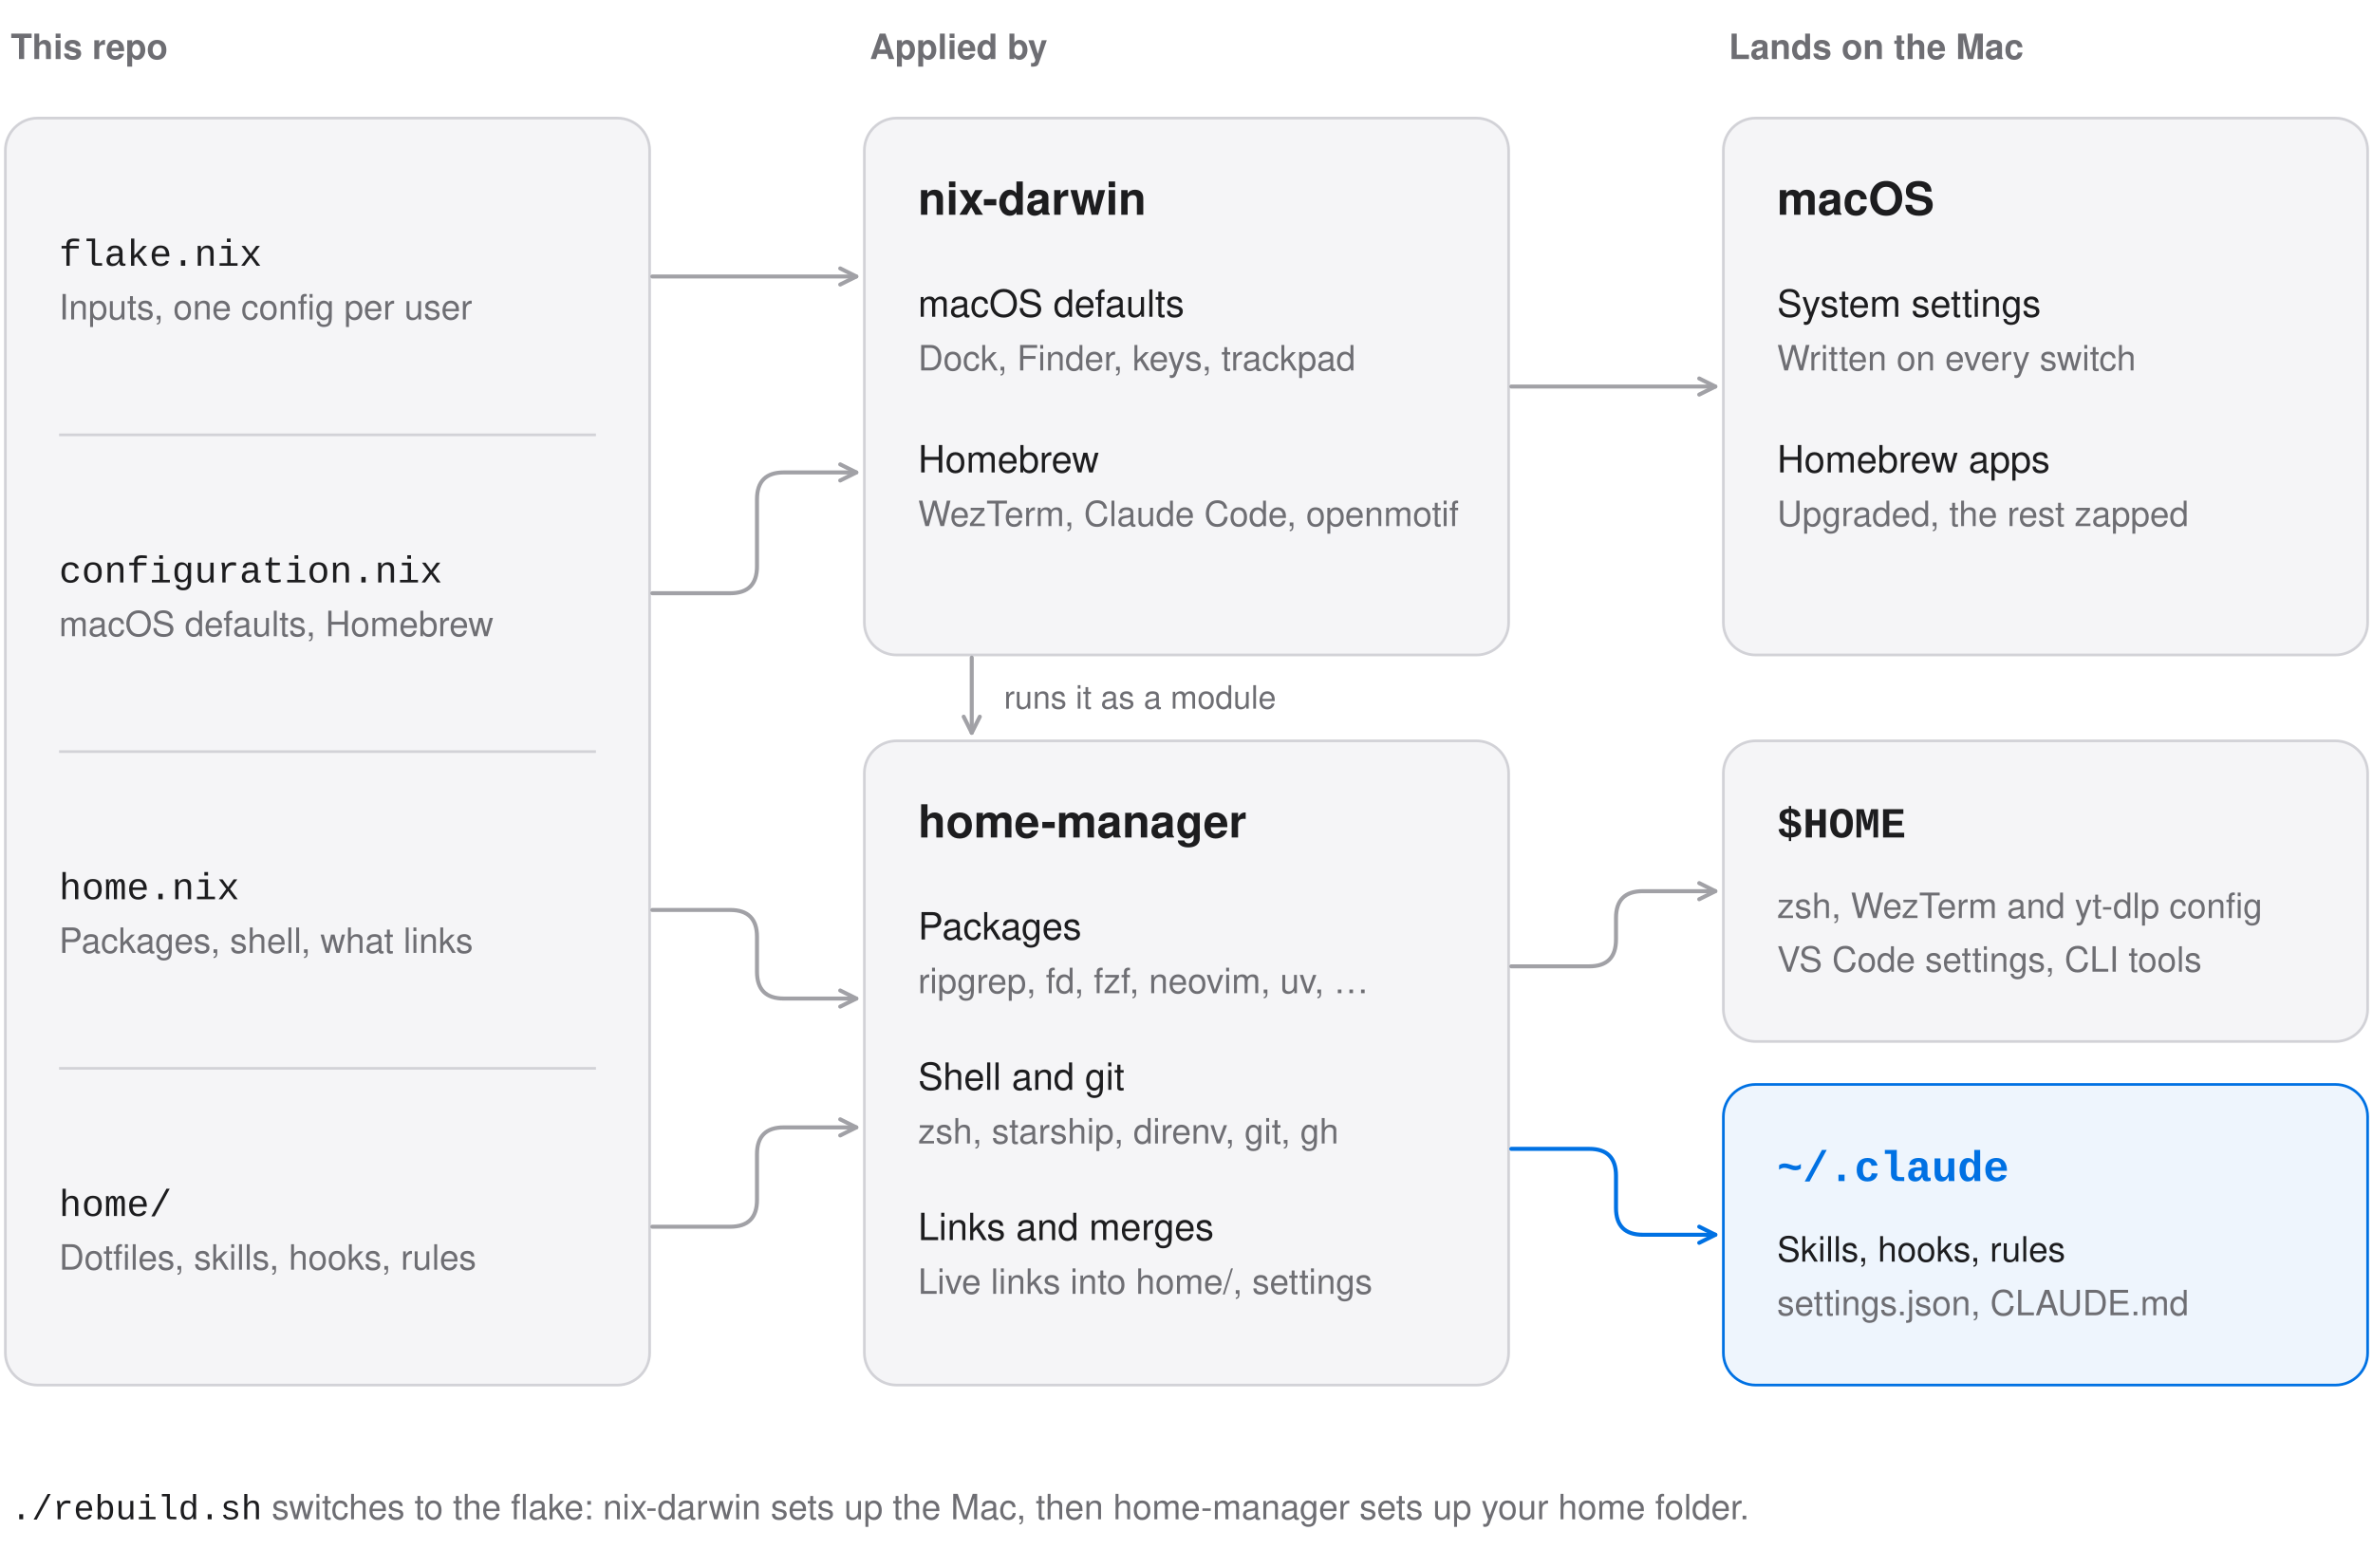
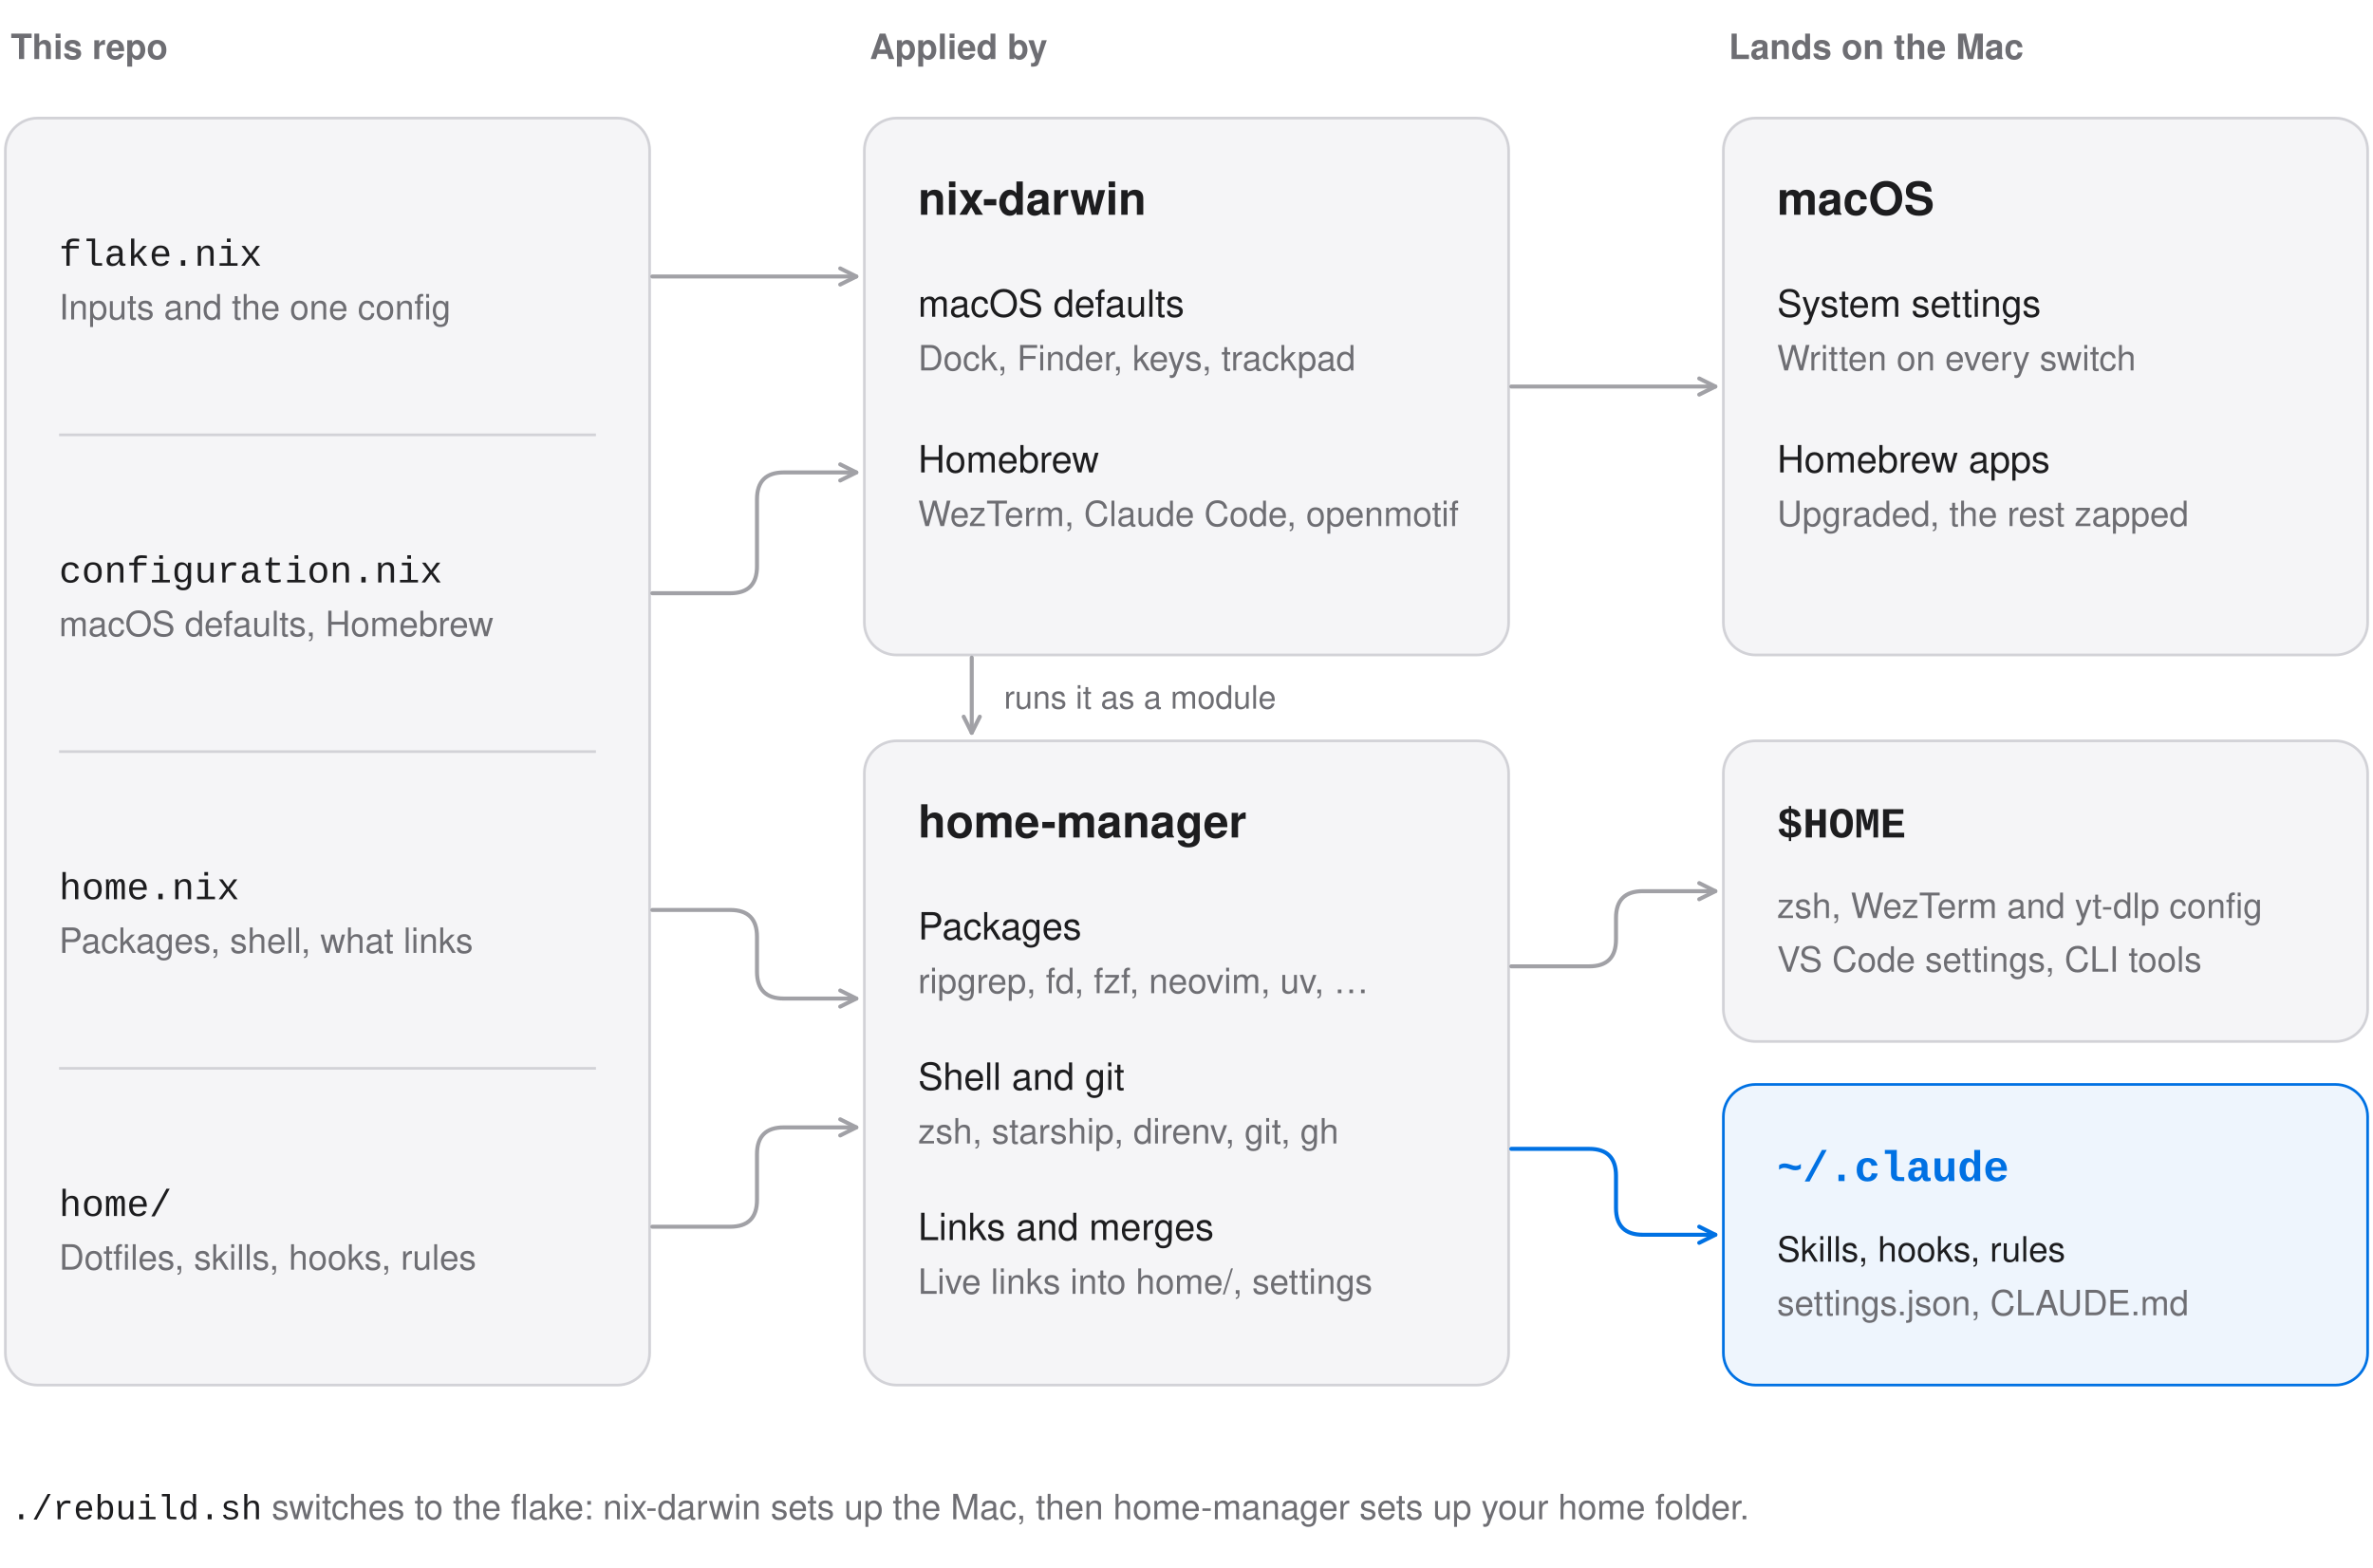
<svg xmlns="http://www.w3.org/2000/svg" viewBox="-2 0 884 584" width="884" height="584" role="img" aria-labelledby="title desc">
  <style>
    .sans { font-family: -apple-system, BlinkMacSystemFont, "Segoe UI", Helvetica, Arial, sans-serif; }
    .mono { font-family: ui-monospace, SFMono-Regular, Menlo, Consolas, "Liberation Mono", monospace; }
    .t { fill: #1d1d1f; }
    .m { fill: #6e6e73; }
    .a { fill: #0071e3; }
  </style>
  <defs>
    <marker id="h" viewBox="0 0 8 8" refX="7" refY="4" markerWidth="8" markerHeight="8" markerUnits="userSpaceOnUse" orient="auto">
      <path d="M1 1 L7 4 L1 7" fill="none" stroke="#a1a1a6" stroke-width="1.5" stroke-linecap="round" stroke-linejoin="round" />
    </marker>
    <marker id="ha" viewBox="0 0 8 8" refX="7" refY="4" markerWidth="8" markerHeight="8" markerUnits="userSpaceOnUse" orient="auto">
      <path d="M1 1 L7 4 L1 7" fill="none" stroke="#0071e3" stroke-width="1.5" stroke-linecap="round" stroke-linejoin="round" />
    </marker>
  </defs>
  <text x="2" y="22" class="sans m" font-size="13" font-weight="600">This repo</text>
  <text x="322" y="22" class="sans m" font-size="13" font-weight="600">Applied by</text>
  <text x="642" y="22" class="sans m" font-size="13" font-weight="600">Lands on the Mac</text>
  <rect x="0" y="44" width="240" height="472" rx="12" fill="#f5f5f7" stroke="#d2d2d7" stroke-width="1" />
  <text x="20" y="99" class="mono t" font-size="14" font-weight="400">flake.nix</text>
-   <text x="20" y="119" class="sans m" font-size="13">Inputs, one config per user</text>
+   <text x="20" y="119" class="sans m" font-size="13">Inputs and the one config</text>
  <text x="20" y="217" class="mono t" font-size="14" font-weight="400">configuration.nix</text>
  <text x="20" y="237" class="sans m" font-size="13">macOS defaults, Homebrew</text>
  <line x1="20" y1="162" x2="220" y2="162" stroke="#d2d2d7" stroke-width="1" />
  <text x="20" y="335" class="mono t" font-size="14" font-weight="400">home.nix</text>
  <text x="20" y="355" class="sans m" font-size="13">Packages, shell, what links</text>
  <line x1="20" y1="280" x2="220" y2="280" stroke="#d2d2d7" stroke-width="1" />
  <text x="20" y="453" class="mono t" font-size="14" font-weight="400">home/</text>
  <text x="20" y="473" class="sans m" font-size="13">Dotfiles, skills, hooks, rules</text>
  <line x1="20" y1="398" x2="220" y2="398" stroke="#d2d2d7" stroke-width="1" />
  <rect x="320" y="44" width="240" height="200" rx="12" fill="#f5f5f7" stroke="#d2d2d7" stroke-width="1" />
  <text x="340" y="80" class="sans t" font-size="17" font-weight="600">nix-darwin</text>
  <text x="340" y="118" class="sans t" font-size="14" font-weight="500">macOS defaults</text>
  <text x="340" y="138" class="sans m" font-size="13">Dock, Finder, keys, trackpad</text>
  <text x="340" y="176" class="sans t" font-size="14" font-weight="500">Homebrew</text>
  <text x="340" y="196" class="sans m" font-size="13">WezTerm, Claude Code, openmotif</text>
  <rect x="320" y="276" width="240" height="240" rx="12" fill="#f5f5f7" stroke="#d2d2d7" stroke-width="1" />
  <text x="340" y="312" class="sans t" font-size="17" font-weight="600">home-manager</text>
  <text x="340" y="350" class="sans t" font-size="14" font-weight="500">Packages</text>
  <text x="340" y="370" class="sans m" font-size="13">ripgrep, fd, fzf, neovim, uv, …</text>
  <text x="340" y="406" class="sans t" font-size="14" font-weight="500">Shell and git</text>
  <text x="340" y="426" class="sans m" font-size="13">zsh, starship, direnv, git, gh</text>
  <text x="340" y="462" class="sans t" font-size="14" font-weight="500">Links and merges</text>
  <text x="340" y="482" class="sans m" font-size="13">Live links into home/, settings</text>
  <path d="M360 245 V273" fill="none" stroke="#a1a1a6" stroke-width="1.5" stroke-linecap="round" stroke-linejoin="round" marker-end="url(#h)" />
  <text x="372" y="264" class="sans m" font-size="12">runs it as a module</text>
  <rect x="640" y="44" width="240" height="200" rx="12" fill="#f5f5f7" stroke="#d2d2d7" stroke-width="1" />
  <text x="660" y="80" class="sans t" font-size="17" font-weight="600">macOS</text>
  <text x="660" y="118" class="sans t" font-size="14" font-weight="500">System settings</text>
  <text x="660" y="138" class="sans m" font-size="13">Written on every switch</text>
  <text x="660" y="176" class="sans t" font-size="14" font-weight="500">Homebrew apps</text>
  <text x="660" y="196" class="sans m" font-size="13">Upgraded, the rest zapped</text>
  <rect x="640" y="276" width="240" height="112" rx="12" fill="#f5f5f7" stroke="#d2d2d7" stroke-width="1" />
  <text x="660" y="312" class="mono t" font-size="16" font-weight="600">$HOME</text>
  <text x="660" y="342" class="sans m" font-size="13">zsh, WezTerm and yt-dlp config</text>
  <text x="660" y="362" class="sans m" font-size="13">VS Code settings, CLI tools</text>
  <rect x="640" y="404" width="240" height="112" rx="12" fill="#eef5fd" stroke="#0071e3" stroke-width="1" />
  <text x="660" y="440" class="mono a" font-size="16" font-weight="600">~/.claude</text>
  <text x="660" y="470" class="sans t" font-size="13">Skills, hooks, rules</text>
  <text x="660" y="490" class="sans m" font-size="13">settings.json, CLAUDE.md</text>
  <path d="M241 103 H317" fill="none" stroke="#a1a1a6" stroke-width="1.5" stroke-linecap="round" stroke-linejoin="round" marker-end="url(#h)" />
  <path d="M241 221 H270 Q280 221 280 211 V186 Q280 176 290 176 H317" fill="none" stroke="#a1a1a6" stroke-width="1.5" stroke-linecap="round" stroke-linejoin="round" marker-end="url(#h)" />
  <path d="M241 339 H270 Q280 339 280 349 V362 Q280 372 290 372 H317" fill="none" stroke="#a1a1a6" stroke-width="1.5" stroke-linecap="round" stroke-linejoin="round" marker-end="url(#h)" />
  <path d="M241 457 H270 Q280 457 280 447 V430 Q280 420 290 420 H317" fill="none" stroke="#a1a1a6" stroke-width="1.5" stroke-linecap="round" stroke-linejoin="round" marker-end="url(#h)" />
  <path d="M561 144 H637" fill="none" stroke="#a1a1a6" stroke-width="1.5" stroke-linecap="round" stroke-linejoin="round" marker-end="url(#h)" />
  <path d="M561 360 H590 Q600 360 600 350 V342 Q600 332 610 332 H637" fill="none" stroke="#a1a1a6" stroke-width="1.5" stroke-linecap="round" stroke-linejoin="round" marker-end="url(#h)" />
  <path d="M561 428 H590 Q600 428 600 438 V450 Q600 460 610 460 H637" fill="none" stroke="#0071e3" stroke-width="1.5" stroke-linecap="round" stroke-linejoin="round" marker-end="url(#ha)" />
  <text x="2" y="566" class="sans m" font-size="13">
    <tspan class="mono t">./rebuild.sh</tspan> switches to the flake: nix-darwin sets up the Mac, then home-manager sets up your home folder.</text>
</svg>
